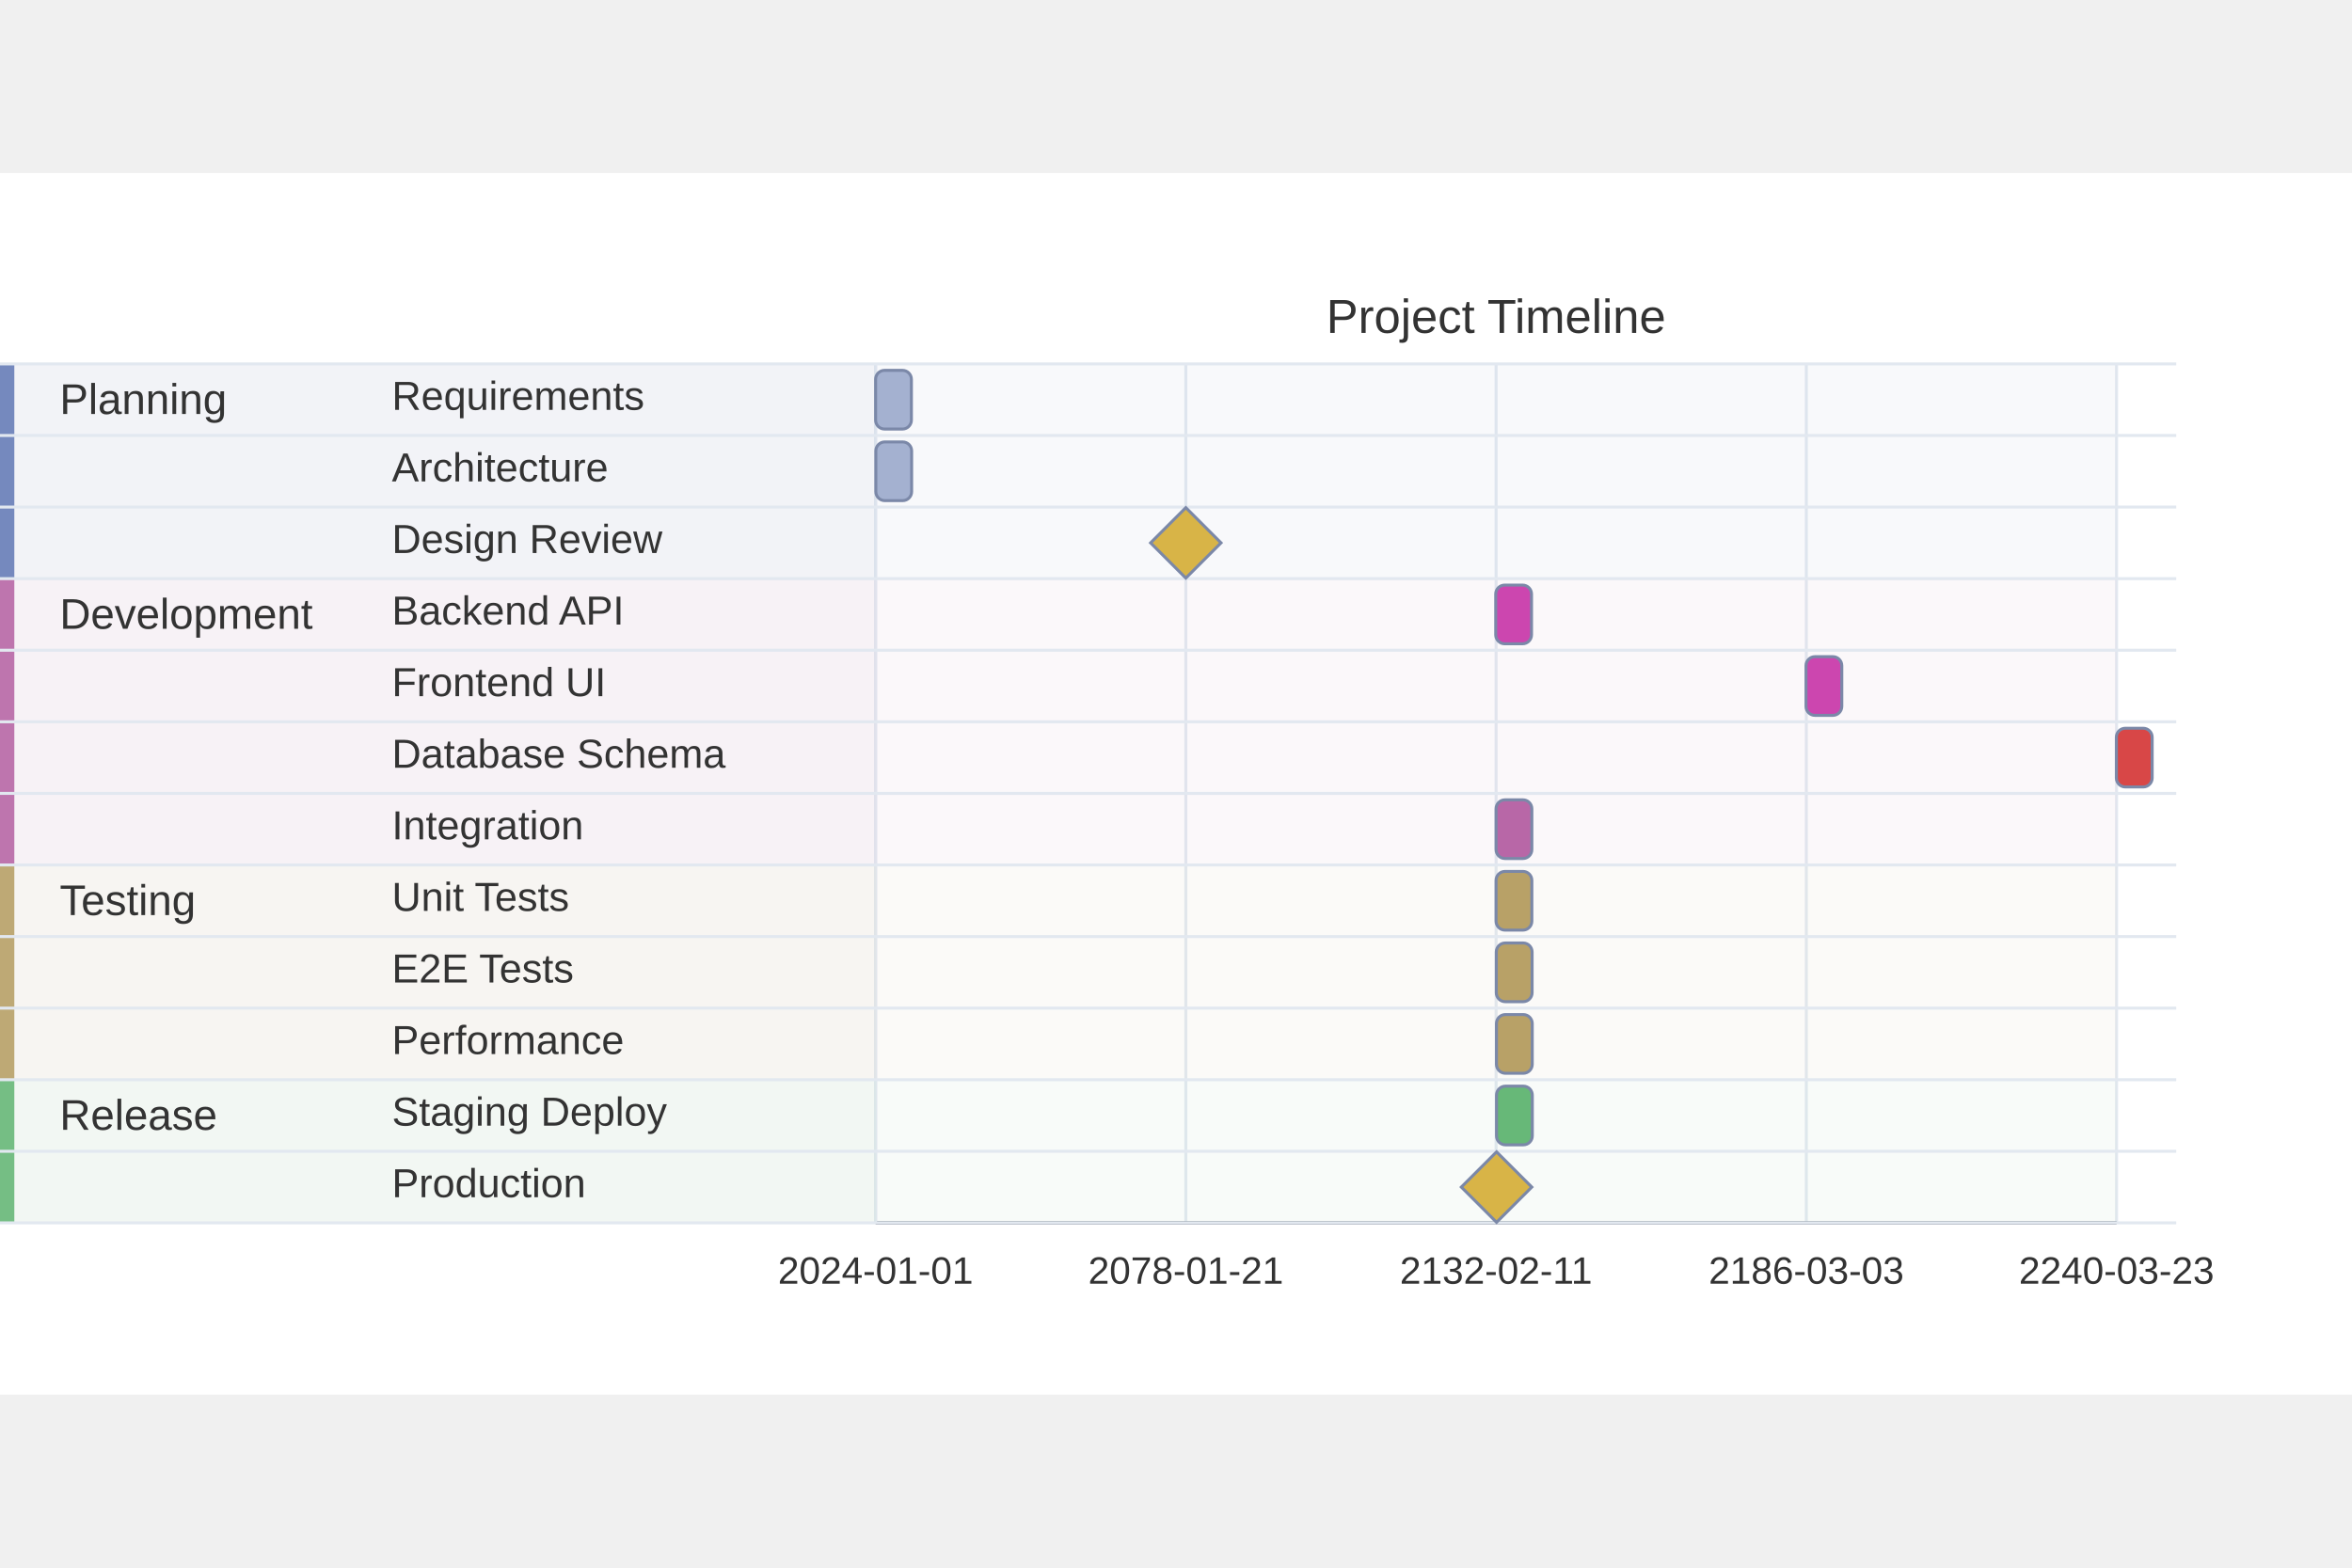
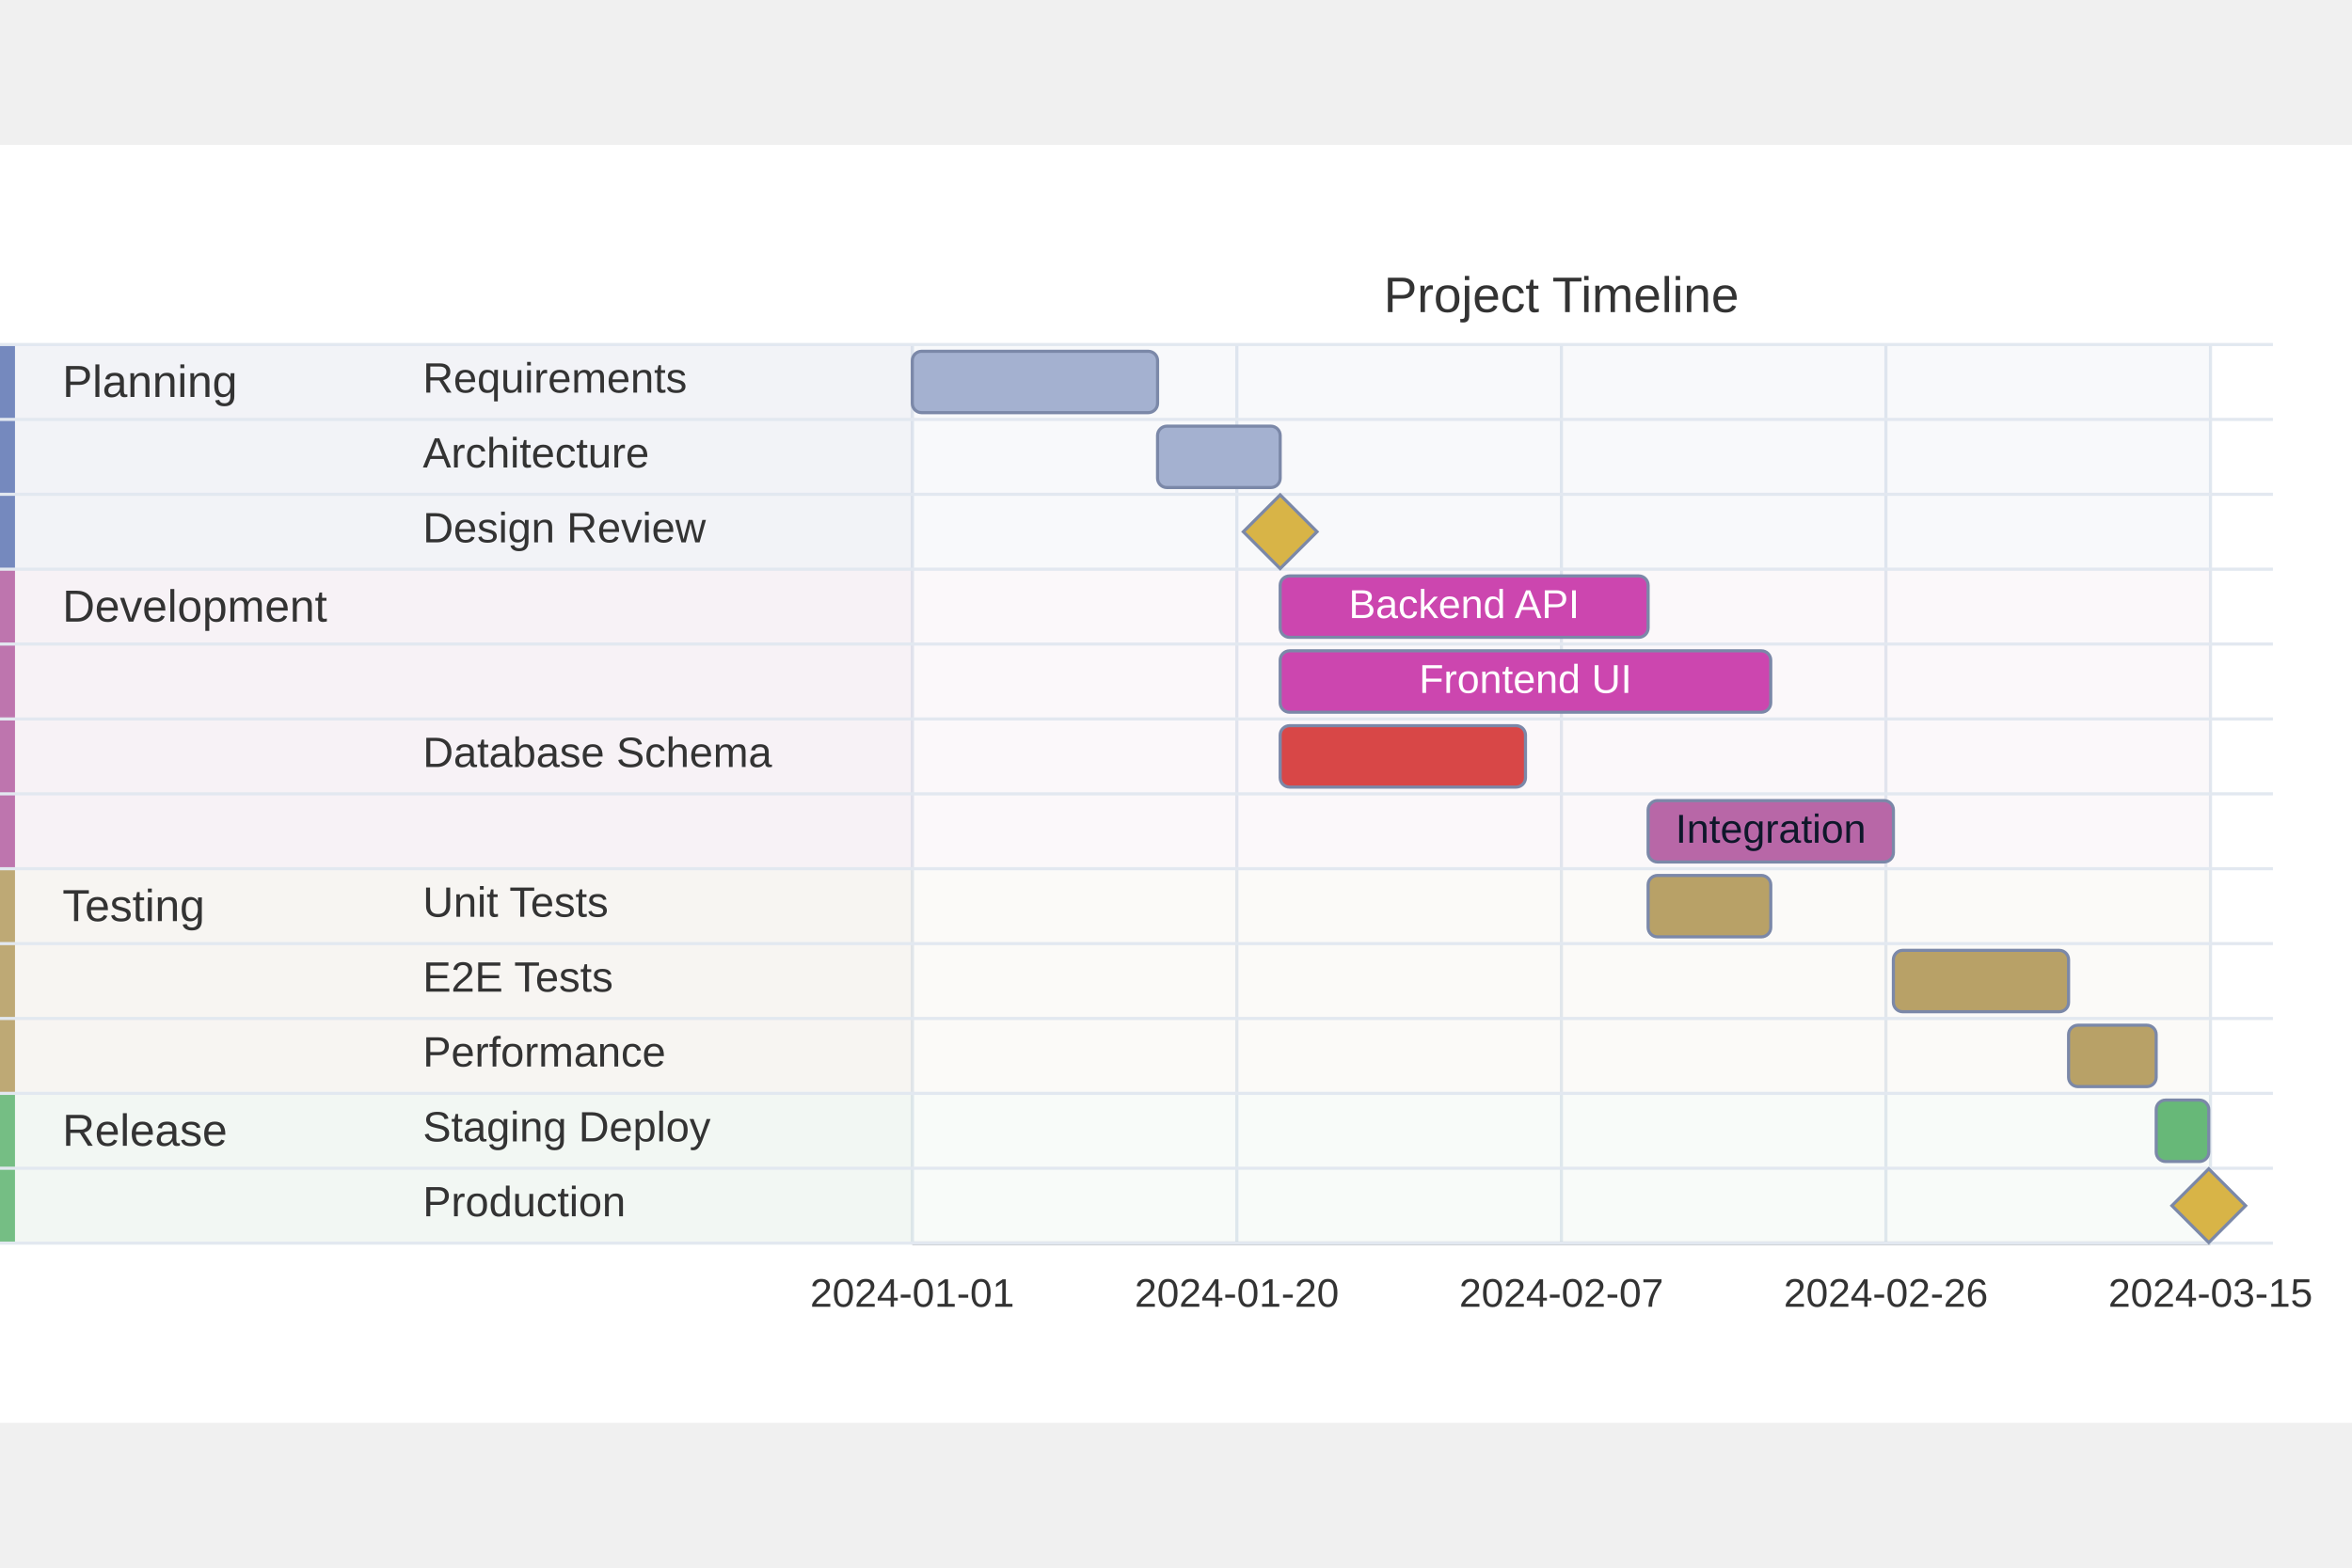
- <svg xmlns="http://www.w3.org/2000/svg" width="1200" height="800" viewBox="0 0 788.44 409.6">
-   <rect x="0" y="0" width="788.44" height="409.6" fill="#FFFFFF" />
+ <svg xmlns="http://www.w3.org/2000/svg" width="1200" height="800" viewBox="0 0 753.669 409.6">
+   <rect x="0" y="0" width="753.669" height="409.6" fill="#FFFFFF" />
  <defs>
    <marker id="arrow-0" viewBox="0 0 10 10" refX="5" refY="5" markerUnits="userSpaceOnUse" markerWidth="8" markerHeight="8" orient="auto">
      <path d="M 0 0 L 10 5 L 0 10 z" fill="#2F3B4D" stroke="#2F3B4D" stroke-width="1" stroke-dasharray="1,0" />
    </marker>
    <marker id="arrow-start-0" viewBox="0 0 10 10" refX="4.5" refY="5" markerUnits="userSpaceOnUse" markerWidth="8" markerHeight="8" orient="auto">
      <path d="M 0 5 L 10 10 L 10 0 z" fill="#2F3B4D" stroke="#2F3B4D" stroke-width="1" stroke-dasharray="1,0" />
    </marker>
  </defs>
-   <text x="501.52" y="53.60" text-anchor="middle" font-family="trebuchet ms,verdana,arial,Noto Color Emoji,Apple Color Emoji,Segoe UI Emoji,sans-serif" font-size="16" fill="#333333">
-     <tspan x="501.52" dy="0.00">Project Timeline</tspan>
+   <text x="500.33" y="53.60" text-anchor="middle" font-family="trebuchet ms,verdana,arial,DejaVu Sans,Liberation Sans,sans-serif,Noto Color Emoji,Apple Color Emoji,Segoe UI Emoji" font-size="16" fill="#333333">
+     <tspan x="500.33" dy="0.00">Project Timeline</tspan>
  </text>
-   <line x1="293.52" y1="64.00" x2="293.52" y2="352.00" stroke="#E2E8F0" stroke-width="1" />
-   <text x="293.52" y="372.40" text-anchor="middle" font-family="trebuchet ms,verdana,arial,Noto Color Emoji,Apple Color Emoji,Segoe UI Emoji,sans-serif" font-size="12.8" fill="#333">2024-01-01</text>
-   <line x1="397.52" y1="64.00" x2="397.52" y2="352.00" stroke="#E2E8F0" stroke-width="1" />
-   <text x="397.52" y="372.40" text-anchor="middle" font-family="trebuchet ms,verdana,arial,Noto Color Emoji,Apple Color Emoji,Segoe UI Emoji,sans-serif" font-size="12.8" fill="#333">2078-01-21</text>
-   <line x1="501.52" y1="64.00" x2="501.52" y2="352.00" stroke="#E2E8F0" stroke-width="1" />
-   <text x="501.52" y="372.40" text-anchor="middle" font-family="trebuchet ms,verdana,arial,Noto Color Emoji,Apple Color Emoji,Segoe UI Emoji,sans-serif" font-size="12.8" fill="#333">2132-02-11</text>
-   <line x1="605.52" y1="64.00" x2="605.52" y2="352.00" stroke="#E2E8F0" stroke-width="1" />
-   <text x="605.52" y="372.40" text-anchor="middle" font-family="trebuchet ms,verdana,arial,Noto Color Emoji,Apple Color Emoji,Segoe UI Emoji,sans-serif" font-size="12.8" fill="#333">2186-03-03</text>
-   <line x1="709.52" y1="64.00" x2="709.52" y2="352.00" stroke="#E2E8F0" stroke-width="1" />
-   <text x="709.52" y="372.40" text-anchor="middle" font-family="trebuchet ms,verdana,arial,Noto Color Emoji,Apple Color Emoji,Segoe UI Emoji,sans-serif" font-size="12.8" fill="#333">2240-03-23</text>
-   <line x1="293.52" y1="352.00" x2="709.52" y2="352.00" stroke="#2F3B4D" stroke-width="1" />
-   <line x1="293.52" y1="64.00" x2="293.52" y2="352.00" stroke="#E2E8F0" stroke-width="1" />
-   <rect x="0.00" y="64.00" width="293.52" height="72.00" fill="hsl(222.667, 24.899%, 81.271%)" fill-opacity="0.22" stroke="none" />
-   <rect x="293.52" y="64.00" width="416.00" height="72.00" fill="hsl(222.667, 24.899%, 81.271%)" fill-opacity="0.12" stroke="none" />
+   <line x1="292.33" y1="64.00" x2="292.33" y2="352.00" stroke="#E2E8F0" stroke-width="1" />
+   <text x="292.33" y="372.40" text-anchor="middle" font-family="trebuchet ms,verdana,arial,DejaVu Sans,Liberation Sans,sans-serif,Noto Color Emoji,Apple Color Emoji,Segoe UI Emoji" font-size="12.8" fill="#333">2024-01-01</text>
+   <line x1="396.33" y1="64.00" x2="396.33" y2="352.00" stroke="#E2E8F0" stroke-width="1" />
+   <text x="396.33" y="372.40" text-anchor="middle" font-family="trebuchet ms,verdana,arial,DejaVu Sans,Liberation Sans,sans-serif,Noto Color Emoji,Apple Color Emoji,Segoe UI Emoji" font-size="12.8" fill="#333">2024-01-20</text>
+   <line x1="500.33" y1="64.00" x2="500.33" y2="352.00" stroke="#E2E8F0" stroke-width="1" />
+   <text x="500.33" y="372.40" text-anchor="middle" font-family="trebuchet ms,verdana,arial,DejaVu Sans,Liberation Sans,sans-serif,Noto Color Emoji,Apple Color Emoji,Segoe UI Emoji" font-size="12.8" fill="#333">2024-02-07</text>
+   <line x1="604.32" y1="64.00" x2="604.32" y2="352.00" stroke="#E2E8F0" stroke-width="1" />
+   <text x="604.32" y="372.40" text-anchor="middle" font-family="trebuchet ms,verdana,arial,DejaVu Sans,Liberation Sans,sans-serif,Noto Color Emoji,Apple Color Emoji,Segoe UI Emoji" font-size="12.8" fill="#333">2024-02-26</text>
+   <line x1="708.33" y1="64.00" x2="708.33" y2="352.00" stroke="#E2E8F0" stroke-width="1" />
+   <text x="708.33" y="372.40" text-anchor="middle" font-family="trebuchet ms,verdana,arial,DejaVu Sans,Liberation Sans,sans-serif,Noto Color Emoji,Apple Color Emoji,Segoe UI Emoji" font-size="12.8" fill="#333">2024-03-15</text>
+   <line x1="292.33" y1="352.00" x2="708.33" y2="352.00" stroke="#2F3B4D" stroke-width="1" />
+   <line x1="292.33" y1="64.00" x2="292.33" y2="352.00" stroke="#E2E8F0" stroke-width="1" />
+   <rect x="0.00" y="64.00" width="292.33" height="72.00" fill="hsl(222.667, 24.899%, 81.271%)" fill-opacity="0.22" stroke="none" />
+   <rect x="292.33" y="64.00" width="416.00" height="72.00" fill="hsl(222.667, 24.899%, 81.271%)" fill-opacity="0.12" stroke="none" />
  <rect x="0.00" y="64.00" width="4.80" height="72.00" fill="hsl(222.667, 36.329%, 56.235%)" fill-opacity="0.9" stroke="none" />
-   <text x="20.00" y="80.80" text-anchor="start" font-family="trebuchet ms,verdana,arial,Noto Color Emoji,Apple Color Emoji,Segoe UI Emoji,sans-serif" font-size="14.4" fill="#333333">
+   <text x="20.00" y="80.80" text-anchor="start" font-family="trebuchet ms,verdana,arial,DejaVu Sans,Liberation Sans,sans-serif,Noto Color Emoji,Apple Color Emoji,Segoe UI Emoji" font-size="14.4" fill="#333333">
    <tspan x="20.00" dy="0.00">Planning</tspan>
  </text>
-   <rect x="0.00" y="136.00" width="293.52" height="96.00" fill="hsl(312.667, 24.899%, 81.271%)" fill-opacity="0.22" stroke="none" />
-   <rect x="293.52" y="136.00" width="416.00" height="96.00" fill="hsl(312.667, 24.899%, 81.271%)" fill-opacity="0.12" stroke="none" />
+   <rect x="0.00" y="136.00" width="292.33" height="96.00" fill="hsl(312.667, 24.899%, 81.271%)" fill-opacity="0.22" stroke="none" />
+   <rect x="292.33" y="136.00" width="416.00" height="96.00" fill="hsl(312.667, 24.899%, 81.271%)" fill-opacity="0.12" stroke="none" />
  <rect x="0.00" y="136.00" width="4.80" height="96.00" fill="hsl(312.667, 36.329%, 56.235%)" fill-opacity="0.9" stroke="none" />
-   <text x="20.00" y="152.80" text-anchor="start" font-family="trebuchet ms,verdana,arial,Noto Color Emoji,Apple Color Emoji,Segoe UI Emoji,sans-serif" font-size="14.4" fill="#333333">
+   <text x="20.00" y="152.80" text-anchor="start" font-family="trebuchet ms,verdana,arial,DejaVu Sans,Liberation Sans,sans-serif,Noto Color Emoji,Apple Color Emoji,Segoe UI Emoji" font-size="14.4" fill="#333333">
    <tspan x="20.00" dy="0.00">Development</tspan>
  </text>
-   <rect x="0.00" y="232.00" width="293.52" height="72.00" fill="hsl(42.667, 24.899%, 81.271%)" fill-opacity="0.22" stroke="none" />
-   <rect x="293.52" y="232.00" width="416.00" height="72.00" fill="hsl(42.667, 24.899%, 81.271%)" fill-opacity="0.12" stroke="none" />
+   <rect x="0.00" y="232.00" width="292.33" height="72.00" fill="hsl(42.667, 24.899%, 81.271%)" fill-opacity="0.22" stroke="none" />
+   <rect x="292.33" y="232.00" width="416.00" height="72.00" fill="hsl(42.667, 24.899%, 81.271%)" fill-opacity="0.12" stroke="none" />
  <rect x="0.00" y="232.00" width="4.80" height="72.00" fill="hsl(42.667, 36.329%, 56.235%)" fill-opacity="0.9" stroke="none" />
-   <text x="20.00" y="248.80" text-anchor="start" font-family="trebuchet ms,verdana,arial,Noto Color Emoji,Apple Color Emoji,Segoe UI Emoji,sans-serif" font-size="14.4" fill="#333333">
+   <text x="20.00" y="248.80" text-anchor="start" font-family="trebuchet ms,verdana,arial,DejaVu Sans,Liberation Sans,sans-serif,Noto Color Emoji,Apple Color Emoji,Segoe UI Emoji" font-size="14.4" fill="#333333">
    <tspan x="20.00" dy="0.00">Testing</tspan>
  </text>
-   <rect x="0.00" y="304.00" width="293.52" height="48.00" fill="hsl(132.667, 24.899%, 81.271%)" fill-opacity="0.22" stroke="none" />
-   <rect x="293.52" y="304.00" width="416.00" height="48.00" fill="hsl(132.667, 24.899%, 81.271%)" fill-opacity="0.12" stroke="none" />
+   <rect x="0.00" y="304.00" width="292.33" height="48.00" fill="hsl(132.667, 24.899%, 81.271%)" fill-opacity="0.22" stroke="none" />
+   <rect x="292.33" y="304.00" width="416.00" height="48.00" fill="hsl(132.667, 24.899%, 81.271%)" fill-opacity="0.12" stroke="none" />
  <rect x="0.00" y="304.00" width="4.80" height="48.00" fill="hsl(132.667, 36.329%, 56.235%)" fill-opacity="0.9" stroke="none" />
-   <text x="20.00" y="320.80" text-anchor="start" font-family="trebuchet ms,verdana,arial,Noto Color Emoji,Apple Color Emoji,Segoe UI Emoji,sans-serif" font-size="14.4" fill="#333333">
+   <text x="20.00" y="320.80" text-anchor="start" font-family="trebuchet ms,verdana,arial,DejaVu Sans,Liberation Sans,sans-serif,Noto Color Emoji,Apple Color Emoji,Segoe UI Emoji" font-size="14.4" fill="#333333">
    <tspan x="20.00" dy="0.00">Release</tspan>
  </text>
-   <line x1="0.00" y1="64.00" x2="729.52" y2="64.00" stroke="#E2E8F0" stroke-width="1" />
-   <line x1="0.00" y1="88.00" x2="729.52" y2="88.00" stroke="#E2E8F0" stroke-width="1" />
-   <line x1="0.00" y1="112.00" x2="729.52" y2="112.00" stroke="#E2E8F0" stroke-width="1" />
-   <line x1="0.00" y1="136.00" x2="729.52" y2="136.00" stroke="#E2E8F0" stroke-width="1" />
-   <line x1="0.00" y1="160.00" x2="729.52" y2="160.00" stroke="#E2E8F0" stroke-width="1" />
-   <line x1="0.00" y1="184.00" x2="729.52" y2="184.00" stroke="#E2E8F0" stroke-width="1" />
-   <line x1="0.00" y1="208.00" x2="729.52" y2="208.00" stroke="#E2E8F0" stroke-width="1" />
-   <line x1="0.00" y1="232.00" x2="729.52" y2="232.00" stroke="#E2E8F0" stroke-width="1" />
-   <line x1="0.00" y1="256.00" x2="729.52" y2="256.00" stroke="#E2E8F0" stroke-width="1" />
-   <line x1="0.00" y1="280.00" x2="729.52" y2="280.00" stroke="#E2E8F0" stroke-width="1" />
-   <line x1="0.00" y1="304.00" x2="729.52" y2="304.00" stroke="#E2E8F0" stroke-width="1" />
-   <line x1="0.00" y1="328.00" x2="729.52" y2="328.00" stroke="#E2E8F0" stroke-width="1" />
-   <line x1="0.00" y1="352.00" x2="729.52" y2="352.00" stroke="#E2E8F0" stroke-width="1" />
-   <rect x="293.52" y="66.16" width="12.00" height="19.68" rx="3" fill="hsl(222.667, 31.899%, 72.871%)" stroke="#7B88A8" stroke-width="1" />
-   <text x="131.36" y="79.40" text-anchor="start" font-family="trebuchet ms,verdana,arial,Noto Color Emoji,Apple Color Emoji,Segoe UI Emoji,sans-serif" font-size="13.6" fill="#333333">
-     <tspan x="131.36" dy="0.00">Requirements</tspan>
+   <line x1="0.00" y1="64.00" x2="728.33" y2="64.00" stroke="#E2E8F0" stroke-width="1" />
+   <line x1="0.00" y1="88.00" x2="728.33" y2="88.00" stroke="#E2E8F0" stroke-width="1" />
+   <line x1="0.00" y1="112.00" x2="728.33" y2="112.00" stroke="#E2E8F0" stroke-width="1" />
+   <line x1="0.00" y1="136.00" x2="728.33" y2="136.00" stroke="#E2E8F0" stroke-width="1" />
+   <line x1="0.00" y1="160.00" x2="728.33" y2="160.00" stroke="#E2E8F0" stroke-width="1" />
+   <line x1="0.00" y1="184.00" x2="728.33" y2="184.00" stroke="#E2E8F0" stroke-width="1" />
+   <line x1="0.00" y1="208.00" x2="728.33" y2="208.00" stroke="#E2E8F0" stroke-width="1" />
+   <line x1="0.00" y1="232.00" x2="728.33" y2="232.00" stroke="#E2E8F0" stroke-width="1" />
+   <line x1="0.00" y1="256.00" x2="728.33" y2="256.00" stroke="#E2E8F0" stroke-width="1" />
+   <line x1="0.00" y1="280.00" x2="728.33" y2="280.00" stroke="#E2E8F0" stroke-width="1" />
+   <line x1="0.00" y1="304.00" x2="728.33" y2="304.00" stroke="#E2E8F0" stroke-width="1" />
+   <line x1="0.00" y1="328.00" x2="728.33" y2="328.00" stroke="#E2E8F0" stroke-width="1" />
+   <line x1="0.00" y1="352.00" x2="728.33" y2="352.00" stroke="#E2E8F0" stroke-width="1" />
+   <rect x="292.33" y="66.16" width="78.60" height="19.68" rx="3" fill="hsl(222.667, 31.899%, 72.871%)" stroke="#7B88A8" stroke-width="1" />
+   <text x="135.49" y="79.40" text-anchor="start" font-family="trebuchet ms,verdana,arial,DejaVu Sans,Liberation Sans,sans-serif,Noto Color Emoji,Apple Color Emoji,Segoe UI Emoji" font-size="13.6" fill="#333333">
+     <tspan x="135.49" dy="0.00">Requirements</tspan>
  </text>
-   <rect x="293.60" y="90.16" width="12.00" height="19.68" rx="3" fill="hsl(222.667, 31.899%, 72.871%)" stroke="#7B88A8" stroke-width="1" />
-   <text x="131.36" y="103.40" text-anchor="start" font-family="trebuchet ms,verdana,arial,Noto Color Emoji,Apple Color Emoji,Segoe UI Emoji,sans-serif" font-size="13.6" fill="#333333">
-     <tspan x="131.36" dy="0.00">Architecture</tspan>
+   <rect x="370.92" y="90.16" width="39.30" height="19.68" rx="3" fill="hsl(222.667, 31.899%, 72.871%)" stroke="#7B88A8" stroke-width="1" />
+   <text x="135.49" y="103.40" text-anchor="start" font-family="trebuchet ms,verdana,arial,DejaVu Sans,Liberation Sans,sans-serif,Noto Color Emoji,Apple Color Emoji,Segoe UI Emoji" font-size="13.6" fill="#333333">
+     <tspan x="135.49" dy="0.00">Architecture</tspan>
  </text>
-   <polygon points="397.51,112.19 409.31,124.00 397.51,135.81 385.70,124.00" fill="hsl(45, 65%, 56.235%)" stroke="#7B88A8" stroke-width="1" />
-   <text x="131.36" y="127.40" text-anchor="start" font-family="trebuchet ms,verdana,arial,Noto Color Emoji,Apple Color Emoji,Segoe UI Emoji,sans-serif" font-size="13.6" fill="#333333">
-     <tspan x="131.36" dy="0.00">Design Review</tspan>
+   <polygon points="410.22,112.19 422.03,124.00 410.22,135.81 398.41,124.00" fill="hsl(45, 65%, 56.235%)" stroke="#7B88A8" stroke-width="1" />
+   <text x="135.49" y="127.40" text-anchor="start" font-family="trebuchet ms,verdana,arial,DejaVu Sans,Liberation Sans,sans-serif,Noto Color Emoji,Apple Color Emoji,Segoe UI Emoji" font-size="13.6" fill="#333333">
+     <tspan x="135.49" dy="0.00">Design Review</tspan>
  </text>
-   <rect x="501.40" y="138.16" width="12.00" height="19.68" rx="3" fill="hsl(312.667, 56.532%, 53.694%)" stroke="#7B88A8" stroke-width="1" />
-   <text x="131.36" y="151.40" text-anchor="start" font-family="trebuchet ms,verdana,arial,Noto Color Emoji,Apple Color Emoji,Segoe UI Emoji,sans-serif" font-size="13.6" fill="#333333">
-     <tspan x="131.36" dy="0.00">Backend API</tspan>
+   <rect x="410.22" y="138.16" width="117.90" height="19.68" rx="3" fill="hsl(312.667, 56.532%, 53.694%)" stroke="#7B88A8" stroke-width="1" />
+   <text x="469.17" y="148.00" text-anchor="middle" dominant-baseline="middle" font-family="trebuchet ms,verdana,arial,DejaVu Sans,Liberation Sans,sans-serif,Noto Color Emoji,Apple Color Emoji,Segoe UI Emoji" font-size="12.92" fill="#FFFFFF">Backend API</text>
+   <rect x="410.22" y="162.16" width="157.19" height="19.68" rx="3" fill="hsl(312.667, 56.532%, 53.694%)" stroke="#7B88A8" stroke-width="1" />
+   <text x="488.82" y="172.00" text-anchor="middle" dominant-baseline="middle" font-family="trebuchet ms,verdana,arial,DejaVu Sans,Liberation Sans,sans-serif,Noto Color Emoji,Apple Color Emoji,Segoe UI Emoji" font-size="12.92" fill="#FFFFFF">Frontend UI</text>
+   <rect x="410.22" y="186.16" width="78.60" height="19.68" rx="3" fill="hsl(0, 65%, 56.235%)" stroke="#7B88A8" stroke-width="1" />
+   <text x="135.49" y="199.40" text-anchor="start" font-family="trebuchet ms,verdana,arial,DejaVu Sans,Liberation Sans,sans-serif,Noto Color Emoji,Apple Color Emoji,Segoe UI Emoji" font-size="13.6" fill="#333333">
+     <tspan x="135.49" dy="0.00">Database Schema</tspan>
  </text>
-   <rect x="605.41" y="162.16" width="12.00" height="19.68" rx="3" fill="hsl(312.667, 56.532%, 53.694%)" stroke="#7B88A8" stroke-width="1" />
-   <text x="131.36" y="175.40" text-anchor="start" font-family="trebuchet ms,verdana,arial,Noto Color Emoji,Apple Color Emoji,Segoe UI Emoji,sans-serif" font-size="13.6" fill="#333333">
-     <tspan x="131.36" dy="0.00">Frontend UI</tspan>
+   <rect x="528.12" y="210.16" width="78.60" height="19.68" rx="3" fill="hsl(312.667, 36.329%, 56.235%)" stroke="#7B88A8" stroke-width="1" />
+   <text x="567.42" y="220.00" text-anchor="middle" dominant-baseline="middle" font-family="trebuchet ms,verdana,arial,DejaVu Sans,Liberation Sans,sans-serif,Noto Color Emoji,Apple Color Emoji,Segoe UI Emoji" font-size="12.92" fill="#0F172A">Integration</text>
+   <rect x="528.12" y="234.16" width="39.30" height="19.68" rx="3" fill="hsl(42.667, 36.329%, 56.235%)" stroke="#7B88A8" stroke-width="1" />
+   <text x="135.49" y="247.40" text-anchor="start" font-family="trebuchet ms,verdana,arial,DejaVu Sans,Liberation Sans,sans-serif,Noto Color Emoji,Apple Color Emoji,Segoe UI Emoji" font-size="13.6" fill="#333333">
+     <tspan x="135.49" dy="0.00">Unit Tests</tspan>
  </text>
-   <rect x="709.45" y="186.16" width="12.00" height="19.68" rx="3" fill="hsl(0, 65%, 56.235%)" stroke="#7B88A8" stroke-width="1" />
-   <text x="131.36" y="199.40" text-anchor="start" font-family="trebuchet ms,verdana,arial,Noto Color Emoji,Apple Color Emoji,Segoe UI Emoji,sans-serif" font-size="13.6" fill="#333333">
-     <tspan x="131.36" dy="0.00">Database Schema</tspan>
+   <rect x="606.71" y="258.16" width="56.14" height="19.68" rx="3" fill="hsl(42.667, 36.329%, 56.235%)" stroke="#7B88A8" stroke-width="1" />
+   <text x="135.49" y="271.40" text-anchor="start" font-family="trebuchet ms,verdana,arial,DejaVu Sans,Liberation Sans,sans-serif,Noto Color Emoji,Apple Color Emoji,Segoe UI Emoji" font-size="13.6" fill="#333333">
+     <tspan x="135.49" dy="0.00">E2E Tests</tspan>
  </text>
-   <rect x="501.51" y="210.16" width="12.00" height="19.68" rx="3" fill="hsl(312.667, 36.329%, 56.235%)" stroke="#7B88A8" stroke-width="1" />
-   <text x="131.36" y="223.40" text-anchor="start" font-family="trebuchet ms,verdana,arial,Noto Color Emoji,Apple Color Emoji,Segoe UI Emoji,sans-serif" font-size="13.6" fill="#333333">
-     <tspan x="131.36" dy="0.00">Integration</tspan>
+   <rect x="662.85" y="282.16" width="28.07" height="19.68" rx="3" fill="hsl(42.667, 36.329%, 56.235%)" stroke="#7B88A8" stroke-width="1" />
+   <text x="135.49" y="295.40" text-anchor="start" font-family="trebuchet ms,verdana,arial,DejaVu Sans,Liberation Sans,sans-serif,Noto Color Emoji,Apple Color Emoji,Segoe UI Emoji" font-size="13.6" fill="#333333">
+     <tspan x="135.49" dy="0.00">Performance</tspan>
  </text>
-   <rect x="501.51" y="234.16" width="12.00" height="19.68" rx="3" fill="hsl(42.667, 36.329%, 56.235%)" stroke="#7B88A8" stroke-width="1" />
-   <text x="131.36" y="247.40" text-anchor="start" font-family="trebuchet ms,verdana,arial,Noto Color Emoji,Apple Color Emoji,Segoe UI Emoji,sans-serif" font-size="13.6" fill="#333333">
-     <tspan x="131.36" dy="0.00">Unit Tests</tspan>
+   <rect x="690.93" y="306.16" width="16.84" height="19.68" rx="3" fill="hsl(132.667, 36.329%, 56.235%)" stroke="#7B88A8" stroke-width="1" />
+   <text x="135.49" y="319.40" text-anchor="start" font-family="trebuchet ms,verdana,arial,DejaVu Sans,Liberation Sans,sans-serif,Noto Color Emoji,Apple Color Emoji,Segoe UI Emoji" font-size="13.6" fill="#333333">
+     <tspan x="135.49" dy="0.00">Staging Deploy</tspan>
  </text>
-   <rect x="501.59" y="258.16" width="12.00" height="19.68" rx="3" fill="hsl(42.667, 36.329%, 56.235%)" stroke="#7B88A8" stroke-width="1" />
-   <text x="131.36" y="271.40" text-anchor="start" font-family="trebuchet ms,verdana,arial,Noto Color Emoji,Apple Color Emoji,Segoe UI Emoji,sans-serif" font-size="13.6" fill="#333333">
-     <tspan x="131.36" dy="0.00">E2E Tests</tspan>
-   </text>
-   <rect x="501.64" y="282.16" width="12.00" height="19.68" rx="3" fill="hsl(42.667, 36.329%, 56.235%)" stroke="#7B88A8" stroke-width="1" />
-   <text x="131.36" y="295.40" text-anchor="start" font-family="trebuchet ms,verdana,arial,Noto Color Emoji,Apple Color Emoji,Segoe UI Emoji,sans-serif" font-size="13.6" fill="#333333">
-     <tspan x="131.36" dy="0.00">Performance</tspan>
-   </text>
-   <rect x="501.66" y="306.16" width="12.00" height="19.68" rx="3" fill="hsl(132.667, 36.329%, 56.235%)" stroke="#7B88A8" stroke-width="1" />
-   <text x="131.36" y="319.40" text-anchor="start" font-family="trebuchet ms,verdana,arial,Noto Color Emoji,Apple Color Emoji,Segoe UI Emoji,sans-serif" font-size="13.6" fill="#333333">
-     <tspan x="131.36" dy="0.00">Staging Deploy</tspan>
-   </text>
-   <polygon points="501.68,328.19 513.49,340.00 501.68,351.81 489.87,340.00" fill="hsl(45, 65%, 56.235%)" stroke="#7B88A8" stroke-width="1" />
-   <text x="131.36" y="343.40" text-anchor="start" font-family="trebuchet ms,verdana,arial,Noto Color Emoji,Apple Color Emoji,Segoe UI Emoji,sans-serif" font-size="13.6" fill="#333333">
-     <tspan x="131.36" dy="0.00">Production</tspan>
+   <polygon points="707.77,328.19 719.58,340.00 707.77,351.81 695.96,340.00" fill="hsl(45, 65%, 56.235%)" stroke="#7B88A8" stroke-width="1" />
+   <text x="135.49" y="343.40" text-anchor="start" font-family="trebuchet ms,verdana,arial,DejaVu Sans,Liberation Sans,sans-serif,Noto Color Emoji,Apple Color Emoji,Segoe UI Emoji" font-size="13.6" fill="#333333">
+     <tspan x="135.49" dy="0.00">Production</tspan>
  </text>
</svg>
